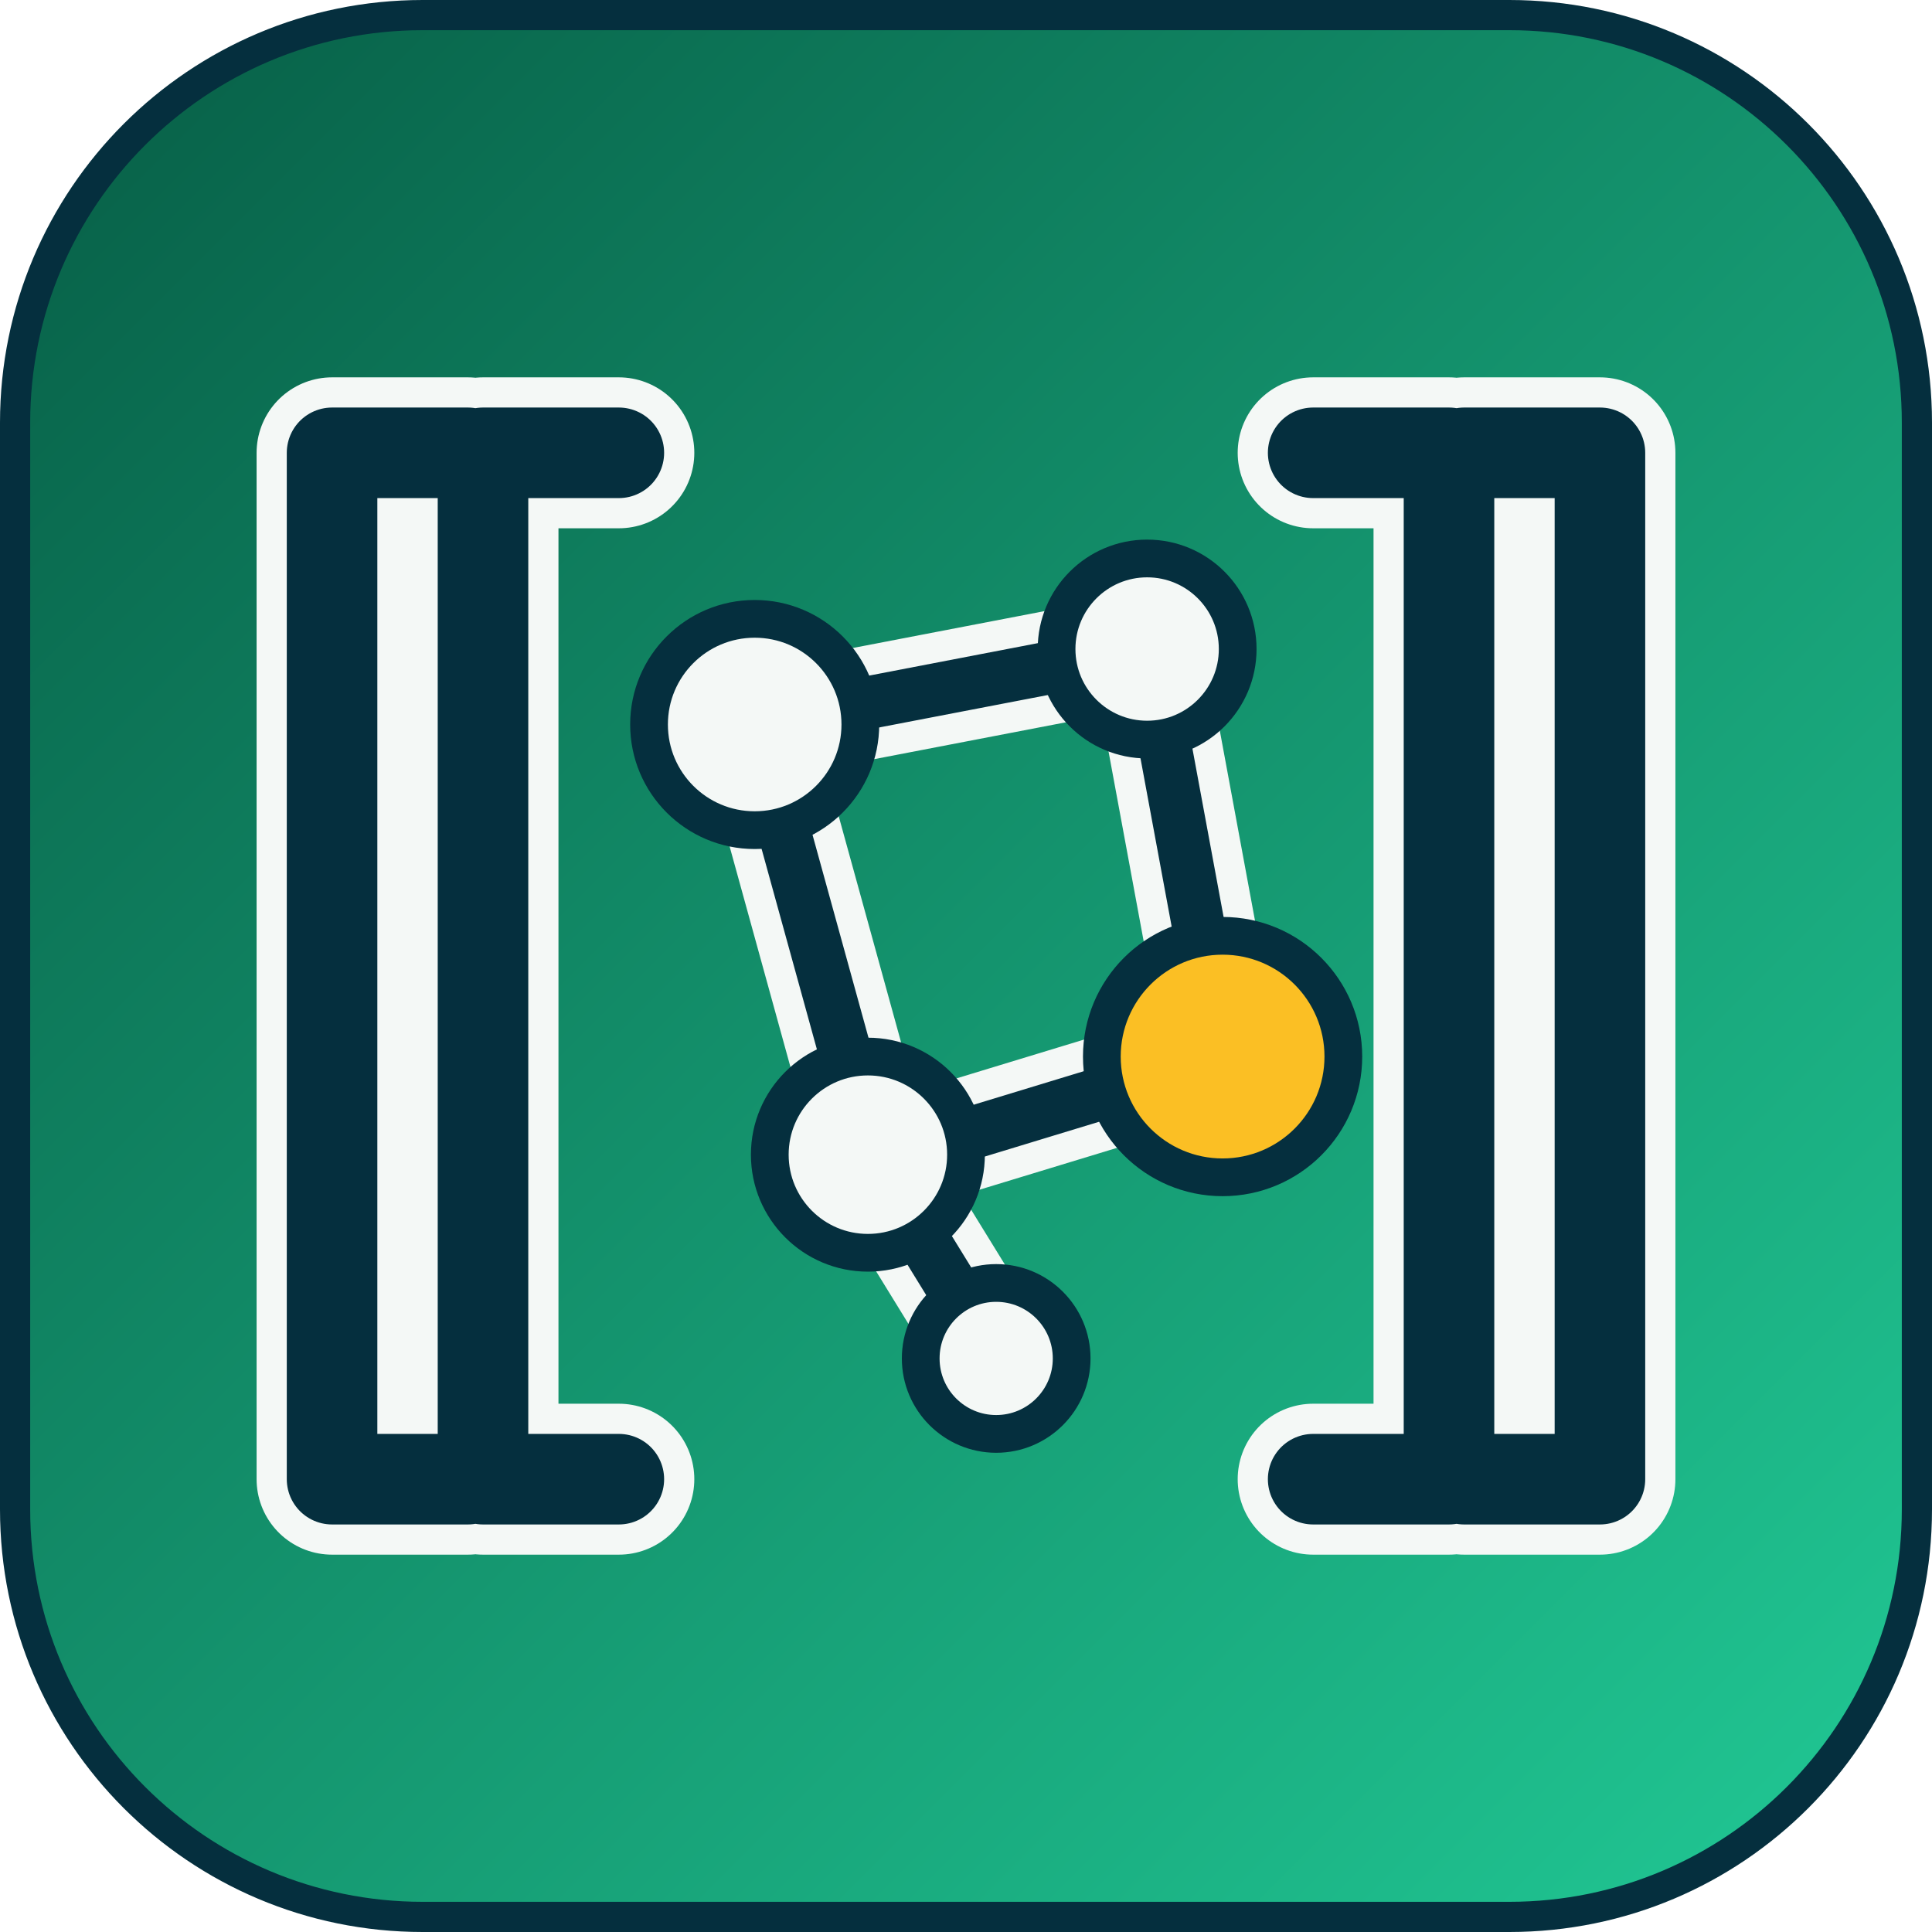
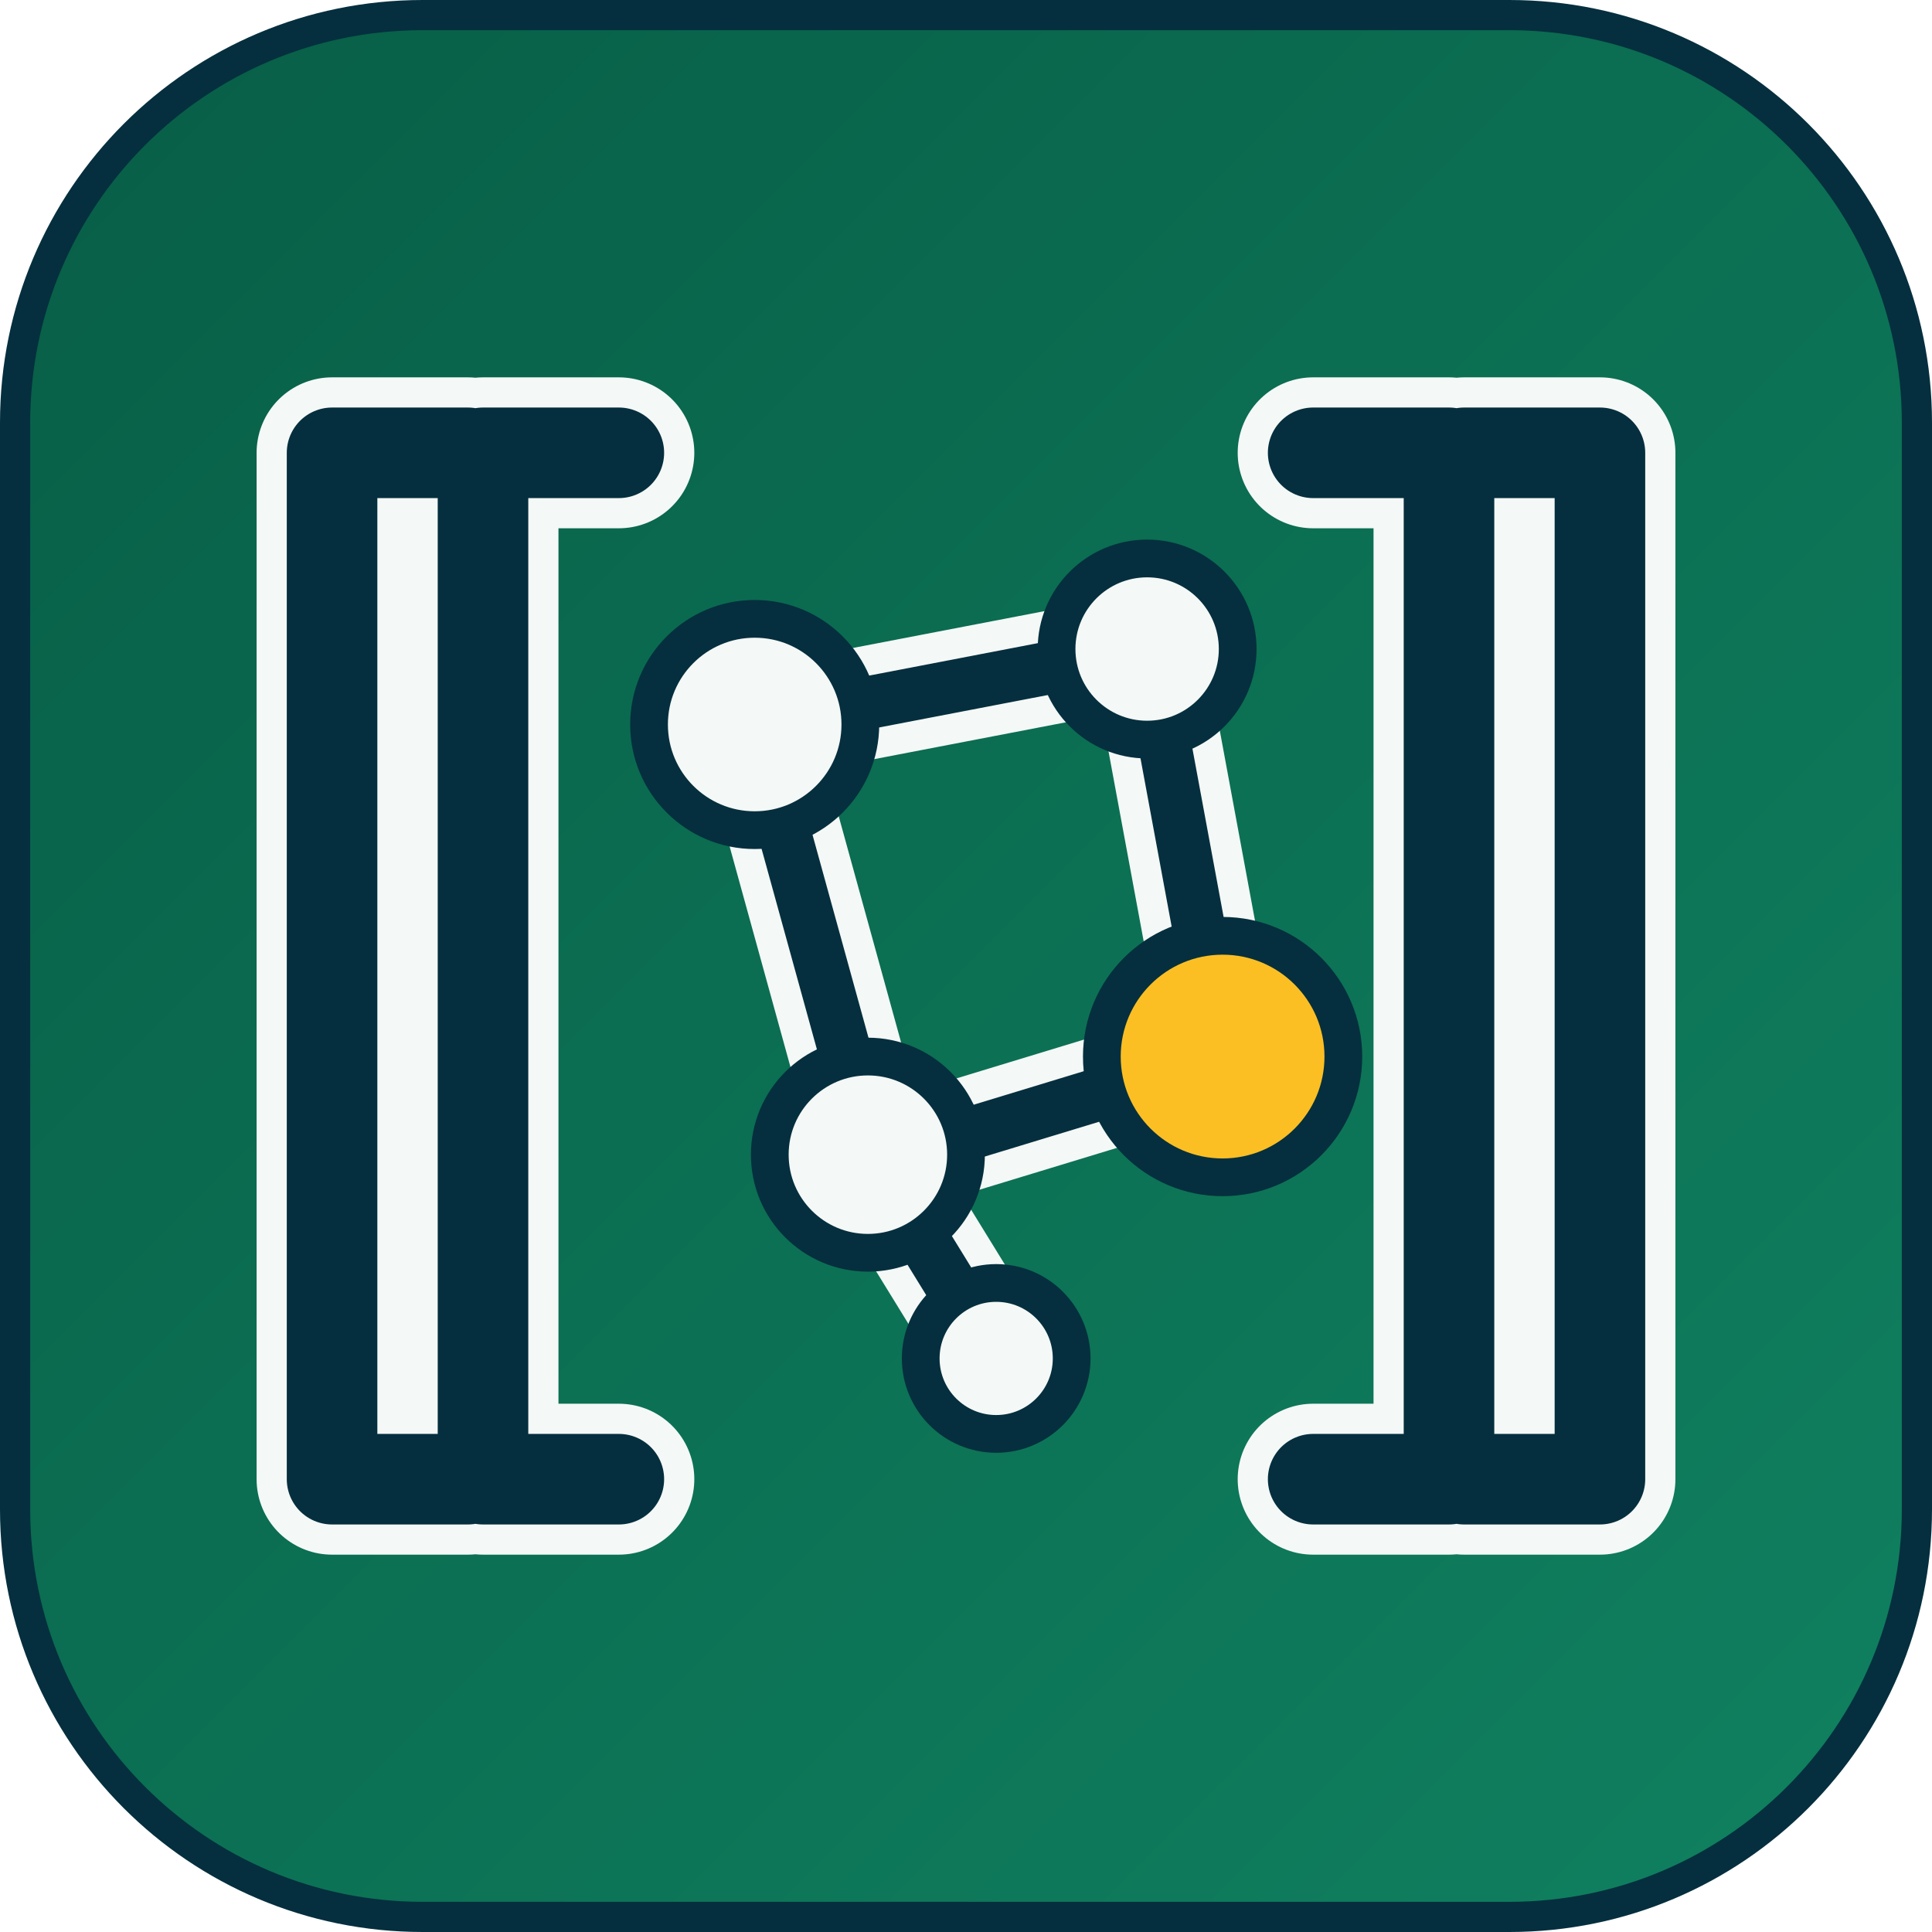
<svg xmlns="http://www.w3.org/2000/svg" viewBox="0 0 128 128" width="128" height="128" role="img" aria-labelledby="brain-logo-title brain-logo-description">
  <defs>
    <linearGradient id="brand-gradient" x1="0" y1="0" x2="1" y2="1">
      <stop offset="0" stop-color="#075E46" />
-       <stop offset="1" stop-color="#21C995" />
+       <stop offset="1" stop-color="#108160" />
    </linearGradient>
  </defs>
  <g id="linked-vault-mark">
    <rect id="brand-background" x="1" y="1" width="126" height="126" rx="27" fill="url(#brand-gradient)" stroke="#052F3E" stroke-width="2" />
    <path id="wiki-link-brackets-halo" d="M31 30H22V98H31 M41 30H32V98H41 M97 30H106V98H97 M87 30H96V98H87" fill="none" stroke="#F4F8F6" stroke-width="10" stroke-linecap="round" stroke-linejoin="round" />
    <path id="wiki-link-brackets" d="M31 30H22V98H31 M41 30H32V98H41 M97 30H106V98H97 M87 30H96V98H87" fill="none" stroke="#052F3E" stroke-width="6" stroke-linecap="round" stroke-linejoin="round" />
    <path id="linked-note-graph-halo" d="M50 48L76 43L81 70L58 77L50 48 M58 77L66 90" fill="none" stroke="#F4F8F6" stroke-width="7.5" stroke-linecap="round" stroke-linejoin="round" />
    <path id="linked-note-graph" d="M50 48L76 43L81 70L58 77L50 48 M58 77L66 90" fill="none" stroke="#052F3E" stroke-width="3.5" stroke-linecap="round" stroke-linejoin="round" />
    <g id="note-nodes" fill="#F4F8F6" stroke="#052F3E" stroke-width="2.5">
      <circle cx="50" cy="48" r="7" />
      <circle cx="76" cy="43" r="6" />
      <circle cx="57.5" cy="76.5" r="6.5" />
      <circle cx="81" cy="70" r="8" fill="#FBBF24" />
      <circle cx="66" cy="90" r="5" />
    </g>
  </g>
</svg>
